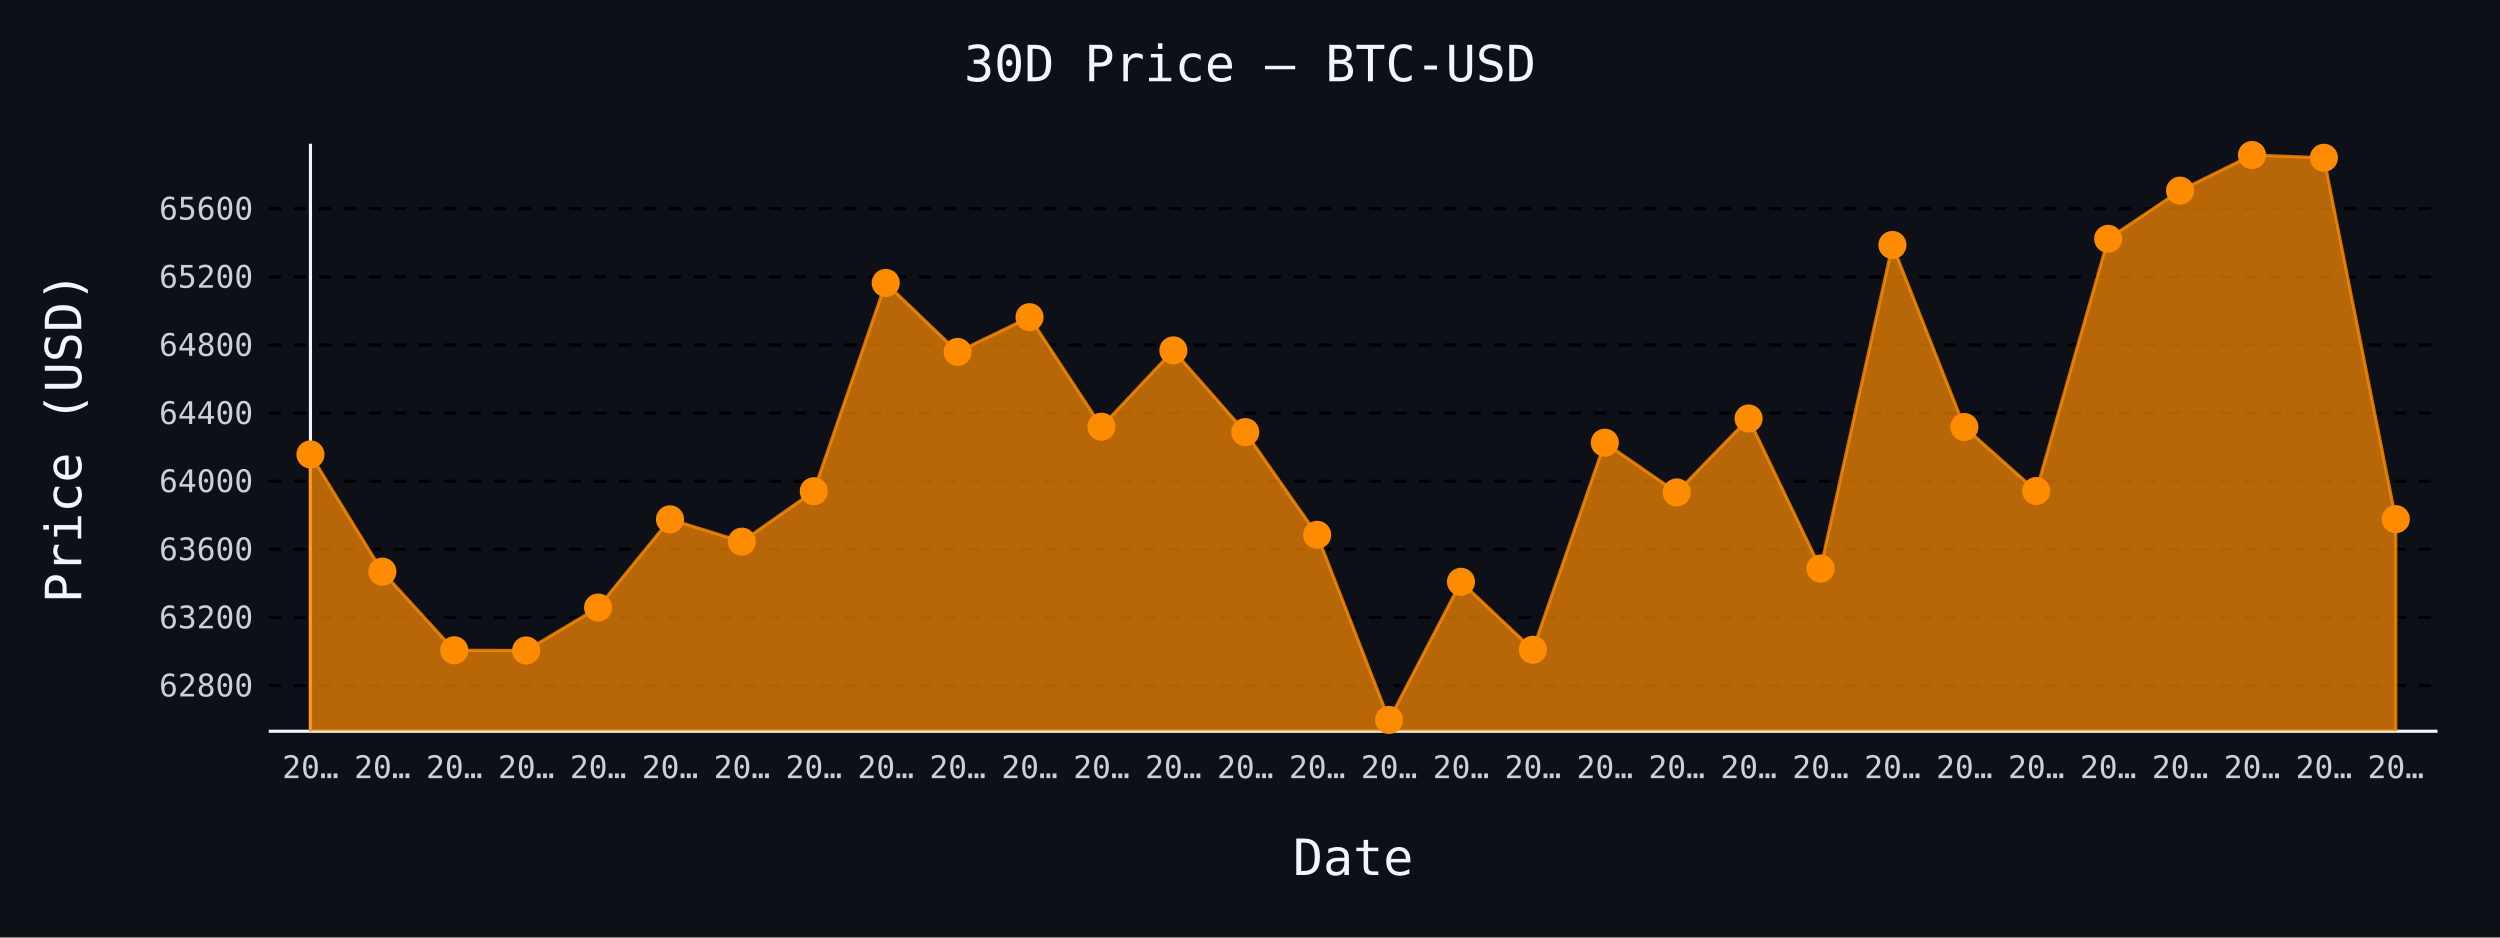
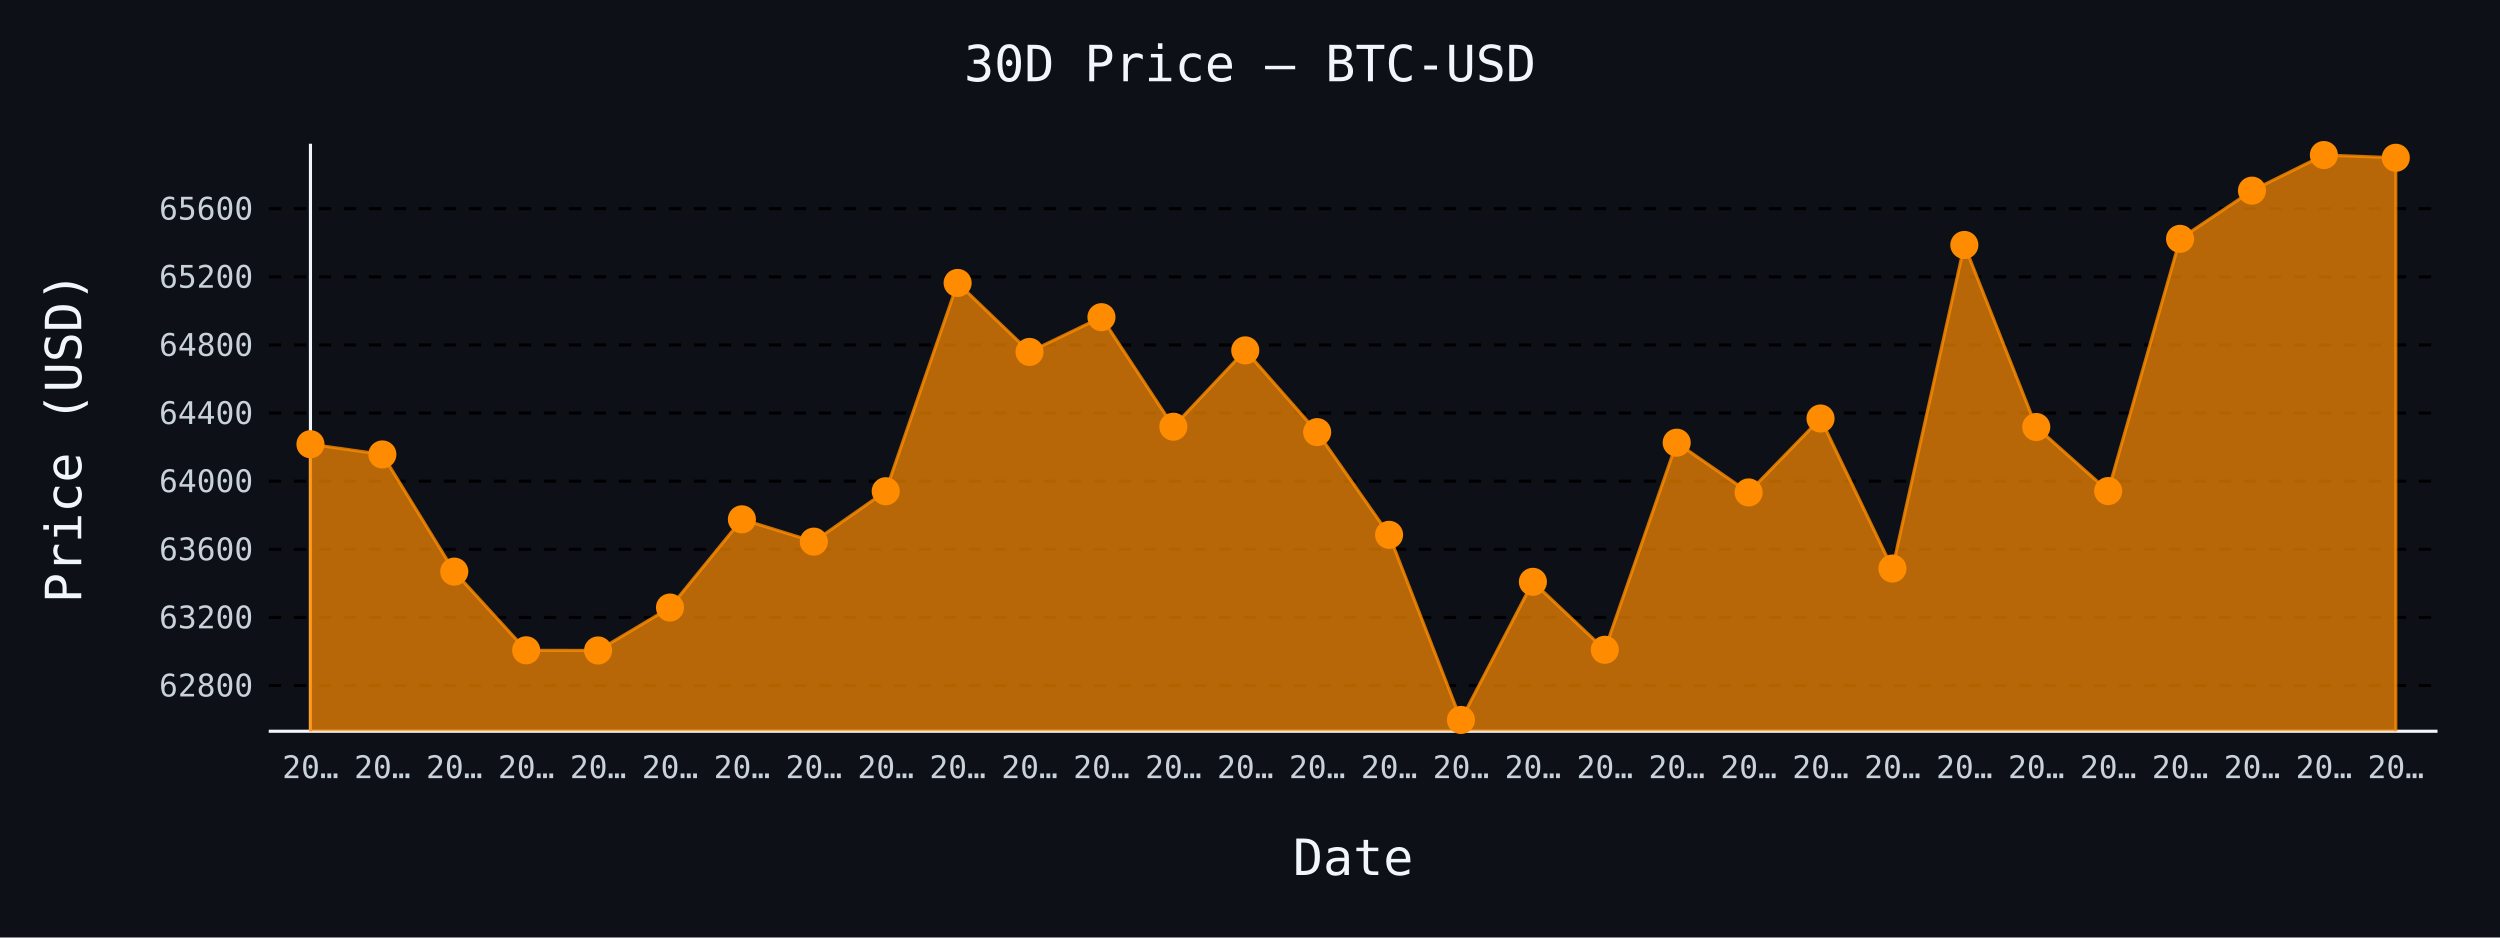
- <svg xmlns="http://www.w3.org/2000/svg" id="chart-fc53ec4e-f885-449e-8300-5ad7bfca1737" class="pygal-chart" viewBox="0 0 800 300">
+ <svg xmlns="http://www.w3.org/2000/svg" id="chart-cfe75853-400f-4d81-afc1-76165f3cd102" class="pygal-chart" viewBox="0 0 800 300">
  <defs>
-     <style type="text/css">#chart-fc53ec4e-f885-449e-8300-5ad7bfca1737{-webkit-user-select:none;-webkit-font-smoothing:antialiased;font-family:monospace}#chart-fc53ec4e-f885-449e-8300-5ad7bfca1737 .title{font-family:monospace;font-size:16px}#chart-fc53ec4e-f885-449e-8300-5ad7bfca1737 .legends .legend text{font-family:monospace;font-size:14px}#chart-fc53ec4e-f885-449e-8300-5ad7bfca1737 .axis text{font-family:monospace;font-size:10px}#chart-fc53ec4e-f885-449e-8300-5ad7bfca1737 .axis text.major{font-family:monospace;font-size:10px}#chart-fc53ec4e-f885-449e-8300-5ad7bfca1737 .text-overlay text.value{font-family:monospace;font-size:16px}#chart-fc53ec4e-f885-449e-8300-5ad7bfca1737 .text-overlay text.label{font-family:monospace;font-size:10px}#chart-fc53ec4e-f885-449e-8300-5ad7bfca1737 .tooltip{font-family:monospace;font-size:14px}#chart-fc53ec4e-f885-449e-8300-5ad7bfca1737 text.no_data{font-family:monospace;font-size:64px}
- #chart-fc53ec4e-f885-449e-8300-5ad7bfca1737{background-color:#0d1117}#chart-fc53ec4e-f885-449e-8300-5ad7bfca1737 path,#chart-fc53ec4e-f885-449e-8300-5ad7bfca1737 line,#chart-fc53ec4e-f885-449e-8300-5ad7bfca1737 rect,#chart-fc53ec4e-f885-449e-8300-5ad7bfca1737 circle{-webkit-transition:150ms;-moz-transition:150ms;transition:150ms}#chart-fc53ec4e-f885-449e-8300-5ad7bfca1737 .graph &gt; .background{fill:#0d1117}#chart-fc53ec4e-f885-449e-8300-5ad7bfca1737 .plot &gt; .background{fill:#0d1117}#chart-fc53ec4e-f885-449e-8300-5ad7bfca1737 .graph{fill:#c9d1d9}#chart-fc53ec4e-f885-449e-8300-5ad7bfca1737 text.no_data{fill:#f0f6fc}#chart-fc53ec4e-f885-449e-8300-5ad7bfca1737 .title{fill:#f0f6fc}#chart-fc53ec4e-f885-449e-8300-5ad7bfca1737 .legends .legend text{fill:#c9d1d9}#chart-fc53ec4e-f885-449e-8300-5ad7bfca1737 .legends .legend:hover text{fill:#f0f6fc}#chart-fc53ec4e-f885-449e-8300-5ad7bfca1737 .axis .line{stroke:#f0f6fc}#chart-fc53ec4e-f885-449e-8300-5ad7bfca1737 .axis .guide.line{stroke:#8b949e}#chart-fc53ec4e-f885-449e-8300-5ad7bfca1737 .axis .major.line{stroke:#c9d1d9}#chart-fc53ec4e-f885-449e-8300-5ad7bfca1737 .axis text.major{fill:#f0f6fc}#chart-fc53ec4e-f885-449e-8300-5ad7bfca1737 .axis.y .guides:hover .guide.line,#chart-fc53ec4e-f885-449e-8300-5ad7bfca1737 .line-graph .axis.x .guides:hover .guide.line,#chart-fc53ec4e-f885-449e-8300-5ad7bfca1737 .stackedline-graph .axis.x .guides:hover .guide.line,#chart-fc53ec4e-f885-449e-8300-5ad7bfca1737 .xy-graph .axis.x .guides:hover .guide.line{stroke:#f0f6fc}#chart-fc53ec4e-f885-449e-8300-5ad7bfca1737 .axis .guides:hover text{fill:#f0f6fc}#chart-fc53ec4e-f885-449e-8300-5ad7bfca1737 .reactive{fill-opacity:.7;stroke-opacity:.8;stroke-width:1}#chart-fc53ec4e-f885-449e-8300-5ad7bfca1737 .ci{stroke:#c9d1d9}#chart-fc53ec4e-f885-449e-8300-5ad7bfca1737 .reactive.active,#chart-fc53ec4e-f885-449e-8300-5ad7bfca1737 .active .reactive{fill-opacity:.8;stroke-opacity:.9;stroke-width:4}#chart-fc53ec4e-f885-449e-8300-5ad7bfca1737 .ci .reactive.active{stroke-width:1.5}#chart-fc53ec4e-f885-449e-8300-5ad7bfca1737 .series text{fill:#f0f6fc}#chart-fc53ec4e-f885-449e-8300-5ad7bfca1737 .tooltip rect{fill:#0d1117;stroke:#f0f6fc;-webkit-transition:opacity 150ms;-moz-transition:opacity 150ms;transition:opacity 150ms}#chart-fc53ec4e-f885-449e-8300-5ad7bfca1737 .tooltip .label{fill:#c9d1d9}#chart-fc53ec4e-f885-449e-8300-5ad7bfca1737 .tooltip .label{fill:#c9d1d9}#chart-fc53ec4e-f885-449e-8300-5ad7bfca1737 .tooltip .legend{font-size:.8em;fill:#8b949e}#chart-fc53ec4e-f885-449e-8300-5ad7bfca1737 .tooltip .x_label{font-size:.6em;fill:#f0f6fc}#chart-fc53ec4e-f885-449e-8300-5ad7bfca1737 .tooltip .xlink{font-size:.5em;text-decoration:underline}#chart-fc53ec4e-f885-449e-8300-5ad7bfca1737 .tooltip .value{font-size:1.5em}#chart-fc53ec4e-f885-449e-8300-5ad7bfca1737 .bound{font-size:.5em}#chart-fc53ec4e-f885-449e-8300-5ad7bfca1737 .max-value{font-size:.75em;fill:#8b949e}#chart-fc53ec4e-f885-449e-8300-5ad7bfca1737 .map-element{fill:#0d1117;stroke:#8b949e !important}#chart-fc53ec4e-f885-449e-8300-5ad7bfca1737 .map-element .reactive{fill-opacity:inherit;stroke-opacity:inherit}#chart-fc53ec4e-f885-449e-8300-5ad7bfca1737 .color-0,#chart-fc53ec4e-f885-449e-8300-5ad7bfca1737 .color-0 a:visited{stroke:#ff8c00;fill:#ff8c00}#chart-fc53ec4e-f885-449e-8300-5ad7bfca1737 .text-overlay .color-0 text{fill:black}
- #chart-fc53ec4e-f885-449e-8300-5ad7bfca1737 text.no_data{text-anchor:middle}#chart-fc53ec4e-f885-449e-8300-5ad7bfca1737 .guide.line{fill:none}#chart-fc53ec4e-f885-449e-8300-5ad7bfca1737 .centered{text-anchor:middle}#chart-fc53ec4e-f885-449e-8300-5ad7bfca1737 .title{text-anchor:middle}#chart-fc53ec4e-f885-449e-8300-5ad7bfca1737 .legends .legend text{fill-opacity:1}#chart-fc53ec4e-f885-449e-8300-5ad7bfca1737 .axis.x text{text-anchor:middle}#chart-fc53ec4e-f885-449e-8300-5ad7bfca1737 .axis.x:not(.web) text[transform]{text-anchor:start}#chart-fc53ec4e-f885-449e-8300-5ad7bfca1737 .axis.x:not(.web) text[transform].backwards{text-anchor:end}#chart-fc53ec4e-f885-449e-8300-5ad7bfca1737 .axis.y text{text-anchor:end}#chart-fc53ec4e-f885-449e-8300-5ad7bfca1737 .axis.y text[transform].backwards{text-anchor:start}#chart-fc53ec4e-f885-449e-8300-5ad7bfca1737 .axis.y2 text{text-anchor:start}#chart-fc53ec4e-f885-449e-8300-5ad7bfca1737 .axis.y2 text[transform].backwards{text-anchor:end}#chart-fc53ec4e-f885-449e-8300-5ad7bfca1737 .axis .guide.line{stroke-dasharray:4,4;stroke:black}#chart-fc53ec4e-f885-449e-8300-5ad7bfca1737 .axis .major.guide.line{stroke-dasharray:6,6;stroke:black}#chart-fc53ec4e-f885-449e-8300-5ad7bfca1737 .horizontal .axis.y .guide.line,#chart-fc53ec4e-f885-449e-8300-5ad7bfca1737 .horizontal .axis.y2 .guide.line,#chart-fc53ec4e-f885-449e-8300-5ad7bfca1737 .vertical .axis.x .guide.line{opacity:0}#chart-fc53ec4e-f885-449e-8300-5ad7bfca1737 .horizontal .axis.always_show .guide.line,#chart-fc53ec4e-f885-449e-8300-5ad7bfca1737 .vertical .axis.always_show .guide.line{opacity:1 !important}#chart-fc53ec4e-f885-449e-8300-5ad7bfca1737 .axis.y .guides:hover .guide.line,#chart-fc53ec4e-f885-449e-8300-5ad7bfca1737 .axis.y2 .guides:hover .guide.line,#chart-fc53ec4e-f885-449e-8300-5ad7bfca1737 .axis.x .guides:hover .guide.line{opacity:1}#chart-fc53ec4e-f885-449e-8300-5ad7bfca1737 .axis .guides:hover text{opacity:1}#chart-fc53ec4e-f885-449e-8300-5ad7bfca1737 .nofill{fill:none}#chart-fc53ec4e-f885-449e-8300-5ad7bfca1737 .subtle-fill{fill-opacity:.2}#chart-fc53ec4e-f885-449e-8300-5ad7bfca1737 .dot{stroke-width:1px;fill-opacity:1;stroke-opacity:1}#chart-fc53ec4e-f885-449e-8300-5ad7bfca1737 .dot.active{stroke-width:5px}#chart-fc53ec4e-f885-449e-8300-5ad7bfca1737 .dot.negative{fill:transparent}#chart-fc53ec4e-f885-449e-8300-5ad7bfca1737 text,#chart-fc53ec4e-f885-449e-8300-5ad7bfca1737 tspan{stroke:none !important}#chart-fc53ec4e-f885-449e-8300-5ad7bfca1737 .series text.active{opacity:1}#chart-fc53ec4e-f885-449e-8300-5ad7bfca1737 .tooltip rect{fill-opacity:.95;stroke-width:.5}#chart-fc53ec4e-f885-449e-8300-5ad7bfca1737 .tooltip text{fill-opacity:1}#chart-fc53ec4e-f885-449e-8300-5ad7bfca1737 .showable{visibility:hidden}#chart-fc53ec4e-f885-449e-8300-5ad7bfca1737 .showable.shown{visibility:visible}#chart-fc53ec4e-f885-449e-8300-5ad7bfca1737 .gauge-background{fill:rgba(229,229,229,1);stroke:none}#chart-fc53ec4e-f885-449e-8300-5ad7bfca1737 .bg-lines{stroke:#0d1117;stroke-width:2px}</style>
+     <style type="text/css">#chart-cfe75853-400f-4d81-afc1-76165f3cd102{-webkit-user-select:none;-webkit-font-smoothing:antialiased;font-family:monospace}#chart-cfe75853-400f-4d81-afc1-76165f3cd102 .title{font-family:monospace;font-size:16px}#chart-cfe75853-400f-4d81-afc1-76165f3cd102 .legends .legend text{font-family:monospace;font-size:14px}#chart-cfe75853-400f-4d81-afc1-76165f3cd102 .axis text{font-family:monospace;font-size:10px}#chart-cfe75853-400f-4d81-afc1-76165f3cd102 .axis text.major{font-family:monospace;font-size:10px}#chart-cfe75853-400f-4d81-afc1-76165f3cd102 .text-overlay text.value{font-family:monospace;font-size:16px}#chart-cfe75853-400f-4d81-afc1-76165f3cd102 .text-overlay text.label{font-family:monospace;font-size:10px}#chart-cfe75853-400f-4d81-afc1-76165f3cd102 .tooltip{font-family:monospace;font-size:14px}#chart-cfe75853-400f-4d81-afc1-76165f3cd102 text.no_data{font-family:monospace;font-size:64px}
+ #chart-cfe75853-400f-4d81-afc1-76165f3cd102{background-color:#0d1117}#chart-cfe75853-400f-4d81-afc1-76165f3cd102 path,#chart-cfe75853-400f-4d81-afc1-76165f3cd102 line,#chart-cfe75853-400f-4d81-afc1-76165f3cd102 rect,#chart-cfe75853-400f-4d81-afc1-76165f3cd102 circle{-webkit-transition:150ms;-moz-transition:150ms;transition:150ms}#chart-cfe75853-400f-4d81-afc1-76165f3cd102 .graph &gt; .background{fill:#0d1117}#chart-cfe75853-400f-4d81-afc1-76165f3cd102 .plot &gt; .background{fill:#0d1117}#chart-cfe75853-400f-4d81-afc1-76165f3cd102 .graph{fill:#c9d1d9}#chart-cfe75853-400f-4d81-afc1-76165f3cd102 text.no_data{fill:#f0f6fc}#chart-cfe75853-400f-4d81-afc1-76165f3cd102 .title{fill:#f0f6fc}#chart-cfe75853-400f-4d81-afc1-76165f3cd102 .legends .legend text{fill:#c9d1d9}#chart-cfe75853-400f-4d81-afc1-76165f3cd102 .legends .legend:hover text{fill:#f0f6fc}#chart-cfe75853-400f-4d81-afc1-76165f3cd102 .axis .line{stroke:#f0f6fc}#chart-cfe75853-400f-4d81-afc1-76165f3cd102 .axis .guide.line{stroke:#8b949e}#chart-cfe75853-400f-4d81-afc1-76165f3cd102 .axis .major.line{stroke:#c9d1d9}#chart-cfe75853-400f-4d81-afc1-76165f3cd102 .axis text.major{fill:#f0f6fc}#chart-cfe75853-400f-4d81-afc1-76165f3cd102 .axis.y .guides:hover .guide.line,#chart-cfe75853-400f-4d81-afc1-76165f3cd102 .line-graph .axis.x .guides:hover .guide.line,#chart-cfe75853-400f-4d81-afc1-76165f3cd102 .stackedline-graph .axis.x .guides:hover .guide.line,#chart-cfe75853-400f-4d81-afc1-76165f3cd102 .xy-graph .axis.x .guides:hover .guide.line{stroke:#f0f6fc}#chart-cfe75853-400f-4d81-afc1-76165f3cd102 .axis .guides:hover text{fill:#f0f6fc}#chart-cfe75853-400f-4d81-afc1-76165f3cd102 .reactive{fill-opacity:.7;stroke-opacity:.8;stroke-width:1}#chart-cfe75853-400f-4d81-afc1-76165f3cd102 .ci{stroke:#c9d1d9}#chart-cfe75853-400f-4d81-afc1-76165f3cd102 .reactive.active,#chart-cfe75853-400f-4d81-afc1-76165f3cd102 .active .reactive{fill-opacity:.8;stroke-opacity:.9;stroke-width:4}#chart-cfe75853-400f-4d81-afc1-76165f3cd102 .ci .reactive.active{stroke-width:1.5}#chart-cfe75853-400f-4d81-afc1-76165f3cd102 .series text{fill:#f0f6fc}#chart-cfe75853-400f-4d81-afc1-76165f3cd102 .tooltip rect{fill:#0d1117;stroke:#f0f6fc;-webkit-transition:opacity 150ms;-moz-transition:opacity 150ms;transition:opacity 150ms}#chart-cfe75853-400f-4d81-afc1-76165f3cd102 .tooltip .label{fill:#c9d1d9}#chart-cfe75853-400f-4d81-afc1-76165f3cd102 .tooltip .label{fill:#c9d1d9}#chart-cfe75853-400f-4d81-afc1-76165f3cd102 .tooltip .legend{font-size:.8em;fill:#8b949e}#chart-cfe75853-400f-4d81-afc1-76165f3cd102 .tooltip .x_label{font-size:.6em;fill:#f0f6fc}#chart-cfe75853-400f-4d81-afc1-76165f3cd102 .tooltip .xlink{font-size:.5em;text-decoration:underline}#chart-cfe75853-400f-4d81-afc1-76165f3cd102 .tooltip .value{font-size:1.5em}#chart-cfe75853-400f-4d81-afc1-76165f3cd102 .bound{font-size:.5em}#chart-cfe75853-400f-4d81-afc1-76165f3cd102 .max-value{font-size:.75em;fill:#8b949e}#chart-cfe75853-400f-4d81-afc1-76165f3cd102 .map-element{fill:#0d1117;stroke:#8b949e !important}#chart-cfe75853-400f-4d81-afc1-76165f3cd102 .map-element .reactive{fill-opacity:inherit;stroke-opacity:inherit}#chart-cfe75853-400f-4d81-afc1-76165f3cd102 .color-0,#chart-cfe75853-400f-4d81-afc1-76165f3cd102 .color-0 a:visited{stroke:#ff8c00;fill:#ff8c00}#chart-cfe75853-400f-4d81-afc1-76165f3cd102 .text-overlay .color-0 text{fill:black}
+ #chart-cfe75853-400f-4d81-afc1-76165f3cd102 text.no_data{text-anchor:middle}#chart-cfe75853-400f-4d81-afc1-76165f3cd102 .guide.line{fill:none}#chart-cfe75853-400f-4d81-afc1-76165f3cd102 .centered{text-anchor:middle}#chart-cfe75853-400f-4d81-afc1-76165f3cd102 .title{text-anchor:middle}#chart-cfe75853-400f-4d81-afc1-76165f3cd102 .legends .legend text{fill-opacity:1}#chart-cfe75853-400f-4d81-afc1-76165f3cd102 .axis.x text{text-anchor:middle}#chart-cfe75853-400f-4d81-afc1-76165f3cd102 .axis.x:not(.web) text[transform]{text-anchor:start}#chart-cfe75853-400f-4d81-afc1-76165f3cd102 .axis.x:not(.web) text[transform].backwards{text-anchor:end}#chart-cfe75853-400f-4d81-afc1-76165f3cd102 .axis.y text{text-anchor:end}#chart-cfe75853-400f-4d81-afc1-76165f3cd102 .axis.y text[transform].backwards{text-anchor:start}#chart-cfe75853-400f-4d81-afc1-76165f3cd102 .axis.y2 text{text-anchor:start}#chart-cfe75853-400f-4d81-afc1-76165f3cd102 .axis.y2 text[transform].backwards{text-anchor:end}#chart-cfe75853-400f-4d81-afc1-76165f3cd102 .axis .guide.line{stroke-dasharray:4,4;stroke:black}#chart-cfe75853-400f-4d81-afc1-76165f3cd102 .axis .major.guide.line{stroke-dasharray:6,6;stroke:black}#chart-cfe75853-400f-4d81-afc1-76165f3cd102 .horizontal .axis.y .guide.line,#chart-cfe75853-400f-4d81-afc1-76165f3cd102 .horizontal .axis.y2 .guide.line,#chart-cfe75853-400f-4d81-afc1-76165f3cd102 .vertical .axis.x .guide.line{opacity:0}#chart-cfe75853-400f-4d81-afc1-76165f3cd102 .horizontal .axis.always_show .guide.line,#chart-cfe75853-400f-4d81-afc1-76165f3cd102 .vertical .axis.always_show .guide.line{opacity:1 !important}#chart-cfe75853-400f-4d81-afc1-76165f3cd102 .axis.y .guides:hover .guide.line,#chart-cfe75853-400f-4d81-afc1-76165f3cd102 .axis.y2 .guides:hover .guide.line,#chart-cfe75853-400f-4d81-afc1-76165f3cd102 .axis.x .guides:hover .guide.line{opacity:1}#chart-cfe75853-400f-4d81-afc1-76165f3cd102 .axis .guides:hover text{opacity:1}#chart-cfe75853-400f-4d81-afc1-76165f3cd102 .nofill{fill:none}#chart-cfe75853-400f-4d81-afc1-76165f3cd102 .subtle-fill{fill-opacity:.2}#chart-cfe75853-400f-4d81-afc1-76165f3cd102 .dot{stroke-width:1px;fill-opacity:1;stroke-opacity:1}#chart-cfe75853-400f-4d81-afc1-76165f3cd102 .dot.active{stroke-width:5px}#chart-cfe75853-400f-4d81-afc1-76165f3cd102 .dot.negative{fill:transparent}#chart-cfe75853-400f-4d81-afc1-76165f3cd102 text,#chart-cfe75853-400f-4d81-afc1-76165f3cd102 tspan{stroke:none !important}#chart-cfe75853-400f-4d81-afc1-76165f3cd102 .series text.active{opacity:1}#chart-cfe75853-400f-4d81-afc1-76165f3cd102 .tooltip rect{fill-opacity:.95;stroke-width:.5}#chart-cfe75853-400f-4d81-afc1-76165f3cd102 .tooltip text{fill-opacity:1}#chart-cfe75853-400f-4d81-afc1-76165f3cd102 .showable{visibility:hidden}#chart-cfe75853-400f-4d81-afc1-76165f3cd102 .showable.shown{visibility:visible}#chart-cfe75853-400f-4d81-afc1-76165f3cd102 .gauge-background{fill:rgba(229,229,229,1);stroke:none}#chart-cfe75853-400f-4d81-afc1-76165f3cd102 .bg-lines{stroke:#0d1117;stroke-width:2px}</style>
  </defs>
  <g class="graph line-graph vertical">
    <rect x="0" y="0" width="800" height="300" class="background" />
    <g transform="translate(86, 46)" class="plot">
      <rect x="0" y="0" width="694.0" height="188" class="background" />
      <g class="axis y always_show">
        <path d="M0 188 h694" class="line" />
        <g class="guides">
          <path d="M0 173.376 h694" class="guide line" />
          <text x="-5" y="176.876" class="">62800</text>
        </g>
        <g class="guides">
          <path d="M0 151.577 h694" class="guide line" />
          <text x="-5" y="155.077" class="">63200</text>
        </g>
        <g class="guides">
          <path d="M0 129.778 h694" class="guide line" />
          <text x="-5" y="133.278" class="">63600</text>
        </g>
        <g class="guides">
          <path d="M0 107.979 h694" class="guide line" />
          <text x="-5" y="111.479" class="">64000</text>
        </g>
        <g class="guides">
          <path d="M0 86.18 h694" class="guide line" />
          <text x="-5" y="89.68" class="">64400</text>
        </g>
        <g class="guides">
          <path d="M0 64.38 h694" class="guide line" />
          <text x="-5" y="67.88" class="">64800</text>
        </g>
        <g class="guides">
          <path d="M0 42.581 h694" class="guide line" />
          <text x="-5" y="46.081" class="">65200</text>
        </g>
        <g class="guides">
          <path d="M0 20.782 h694" class="guide line" />
          <text x="-5" y="24.282" class="">65600</text>
        </g>
      </g>
      <g class="axis x">
        <g class="guides">
          <path d="M13.346 0 v188" class="line" />
          <text x="13.346" y="203.0" class="">20…</text>
        </g>
        <g class="guides">
          <path d="M36.357 0 v188" class="guide line" />
          <text x="36.357" y="203.0" class="">20…</text>
        </g>
        <g class="guides">
          <path d="M59.367 0 v188" class="guide line" />
          <text x="59.367" y="203.0" class="">20…</text>
        </g>
        <g class="guides">
          <path d="M82.378 0 v188" class="guide line" />
          <text x="82.378" y="203.0" class="">20…</text>
        </g>
        <g class="guides">
          <path d="M105.389 0 v188" class="guide line" />
          <text x="105.389" y="203.0" class="">20…</text>
        </g>
        <g class="guides">
          <path d="M128.399 0 v188" class="guide line" />
          <text x="128.399" y="203.0" class="">20…</text>
        </g>
        <g class="guides">
          <path d="M151.41 0 v188" class="guide line" />
          <text x="151.41" y="203.0" class="">20…</text>
        </g>
        <g class="guides">
          <path d="M174.42 0 v188" class="guide line" />
          <text x="174.42" y="203.0" class="">20…</text>
        </g>
        <g class="guides">
          <path d="M197.431 0 v188" class="guide line" />
          <text x="197.431" y="203.0" class="">20…</text>
        </g>
        <g class="guides">
          <path d="M220.442 0 v188" class="guide line" />
          <text x="220.442" y="203.0" class="">20…</text>
        </g>
        <g class="guides">
          <path d="M243.452 0 v188" class="guide line" />
          <text x="243.452" y="203.0" class="">20…</text>
        </g>
        <g class="guides">
          <path d="M266.463 0 v188" class="guide line" />
          <text x="266.463" y="203.0" class="">20…</text>
        </g>
        <g class="guides">
          <path d="M289.473 0 v188" class="guide line" />
          <text x="289.473" y="203.0" class="">20…</text>
        </g>
        <g class="guides">
          <path d="M312.484 0 v188" class="guide line" />
          <text x="312.484" y="203.0" class="">20…</text>
        </g>
        <g class="guides">
          <path d="M335.495 0 v188" class="guide line" />
          <text x="335.495" y="203.0" class="">20…</text>
        </g>
        <g class="guides">
          <path d="M358.505 0 v188" class="guide line" />
          <text x="358.505" y="203.0" class="">20…</text>
        </g>
        <g class="guides">
          <path d="M381.516 0 v188" class="guide line" />
          <text x="381.516" y="203.0" class="">20…</text>
        </g>
        <g class="guides">
          <path d="M404.527 0 v188" class="guide line" />
          <text x="404.527" y="203.0" class="">20…</text>
        </g>
        <g class="guides">
          <path d="M427.537 0 v188" class="guide line" />
          <text x="427.537" y="203.0" class="">20…</text>
        </g>
        <g class="guides">
          <path d="M450.548 0 v188" class="guide line" />
          <text x="450.548" y="203.0" class="">20…</text>
        </g>
        <g class="guides">
          <path d="M473.558 0 v188" class="guide line" />
          <text x="473.558" y="203.0" class="">20…</text>
        </g>
        <g class="guides">
          <path d="M496.569 0 v188" class="guide line" />
          <text x="496.569" y="203.0" class="">20…</text>
        </g>
        <g class="guides">
          <path d="M519.58 0 v188" class="guide line" />
          <text x="519.58" y="203.0" class="">20…</text>
        </g>
        <g class="guides">
          <path d="M542.59 0 v188" class="guide line" />
          <text x="542.59" y="203.0" class="">20…</text>
        </g>
        <g class="guides">
          <path d="M565.601 0 v188" class="guide line" />
          <text x="565.601" y="203.0" class="">20…</text>
        </g>
        <g class="guides">
          <path d="M588.611 0 v188" class="guide line" />
          <text x="588.611" y="203.0" class="">20…</text>
        </g>
        <g class="guides">
          <path d="M611.622 0 v188" class="guide line" />
          <text x="611.622" y="203.0" class="">20…</text>
        </g>
        <g class="guides">
          <path d="M634.633 0 v188" class="guide line" />
          <text x="634.633" y="203.0" class="">20…</text>
        </g>
        <g class="guides">
          <path d="M657.643 0 v188" class="guide line" />
          <text x="657.643" y="203.0" class="">20…</text>
        </g>
        <g class="guides">
          <path d="M680.654 0 v188" class="guide line" />
          <text x="680.654" y="203.0" class="">20…</text>
        </g>
      </g>
      <g class="series serie-0 color-0">
-         <path d="M13.346 188 L13.346 99.423 36.357 136.917 59.367 162.095 82.378 162.15 105.389 148.416 128.399 120.186 151.41 127.325 174.42 111.194 197.431 44.543 220.442 66.615 243.452 55.497 266.463 90.539 289.473 66.124 312.484 92.283 335.495 125.145 358.505 184.385 381.516 140.187 404.527 161.932 427.537 95.662 450.548 111.576 473.558 87.923 496.569 135.936 519.58 32.39 542.59 90.648 565.601 111.14 588.611 30.428 611.622 15.005 634.633 3.615 657.643 4.487 680.654 120.132 680.654 188" class="line reactive" />
+         <path d="M13.346 188 L13.346 96.153 36.357 99.423 59.367 136.917 82.378 162.095 105.389 162.15 128.399 148.416 151.41 120.186 174.42 127.325 197.431 111.194 220.442 44.543 243.452 66.615 266.463 55.497 289.473 90.539 312.484 66.124 335.495 92.283 358.505 125.145 381.516 184.385 404.527 140.187 427.537 161.932 450.548 95.662 473.558 111.576 496.569 87.923 519.58 135.936 542.59 32.39 565.601 90.648 588.611 111.14 611.622 30.428 634.633 15.005 657.643 3.615 680.654 4.487 680.654 188" class="line reactive" />
      </g>
    </g>
    <g class="titles">
      <text x="400.0" y="26" class="title plot_title">30D Price — BTC-USD</text>
      <text x="433.0" y="280" class="title">Date</text>
      <text x="0" y="166.0" class="title" transform="rotate(-90 0 140)">Price (USD)</text>
    </g>
    <g transform="translate(86, 46)" class="plot overlay">
      <g class="series serie-0 color-0">
        <g class="dots">
-           <circle cx="13.346" cy="99.423" r="4" class="dot reactive tooltip-trigger" />
-         </g>
-         <g class="dots">
-           <circle cx="36.357" cy="136.917" r="4" class="dot reactive tooltip-trigger" />
-         </g>
-         <g class="dots">
-           <circle cx="59.367" cy="162.095" r="4" class="dot reactive tooltip-trigger" />
-         </g>
-         <g class="dots">
-           <circle cx="82.378" cy="162.15" r="4" class="dot reactive tooltip-trigger" />
-         </g>
-         <g class="dots">
-           <circle cx="105.389" cy="148.416" r="4" class="dot reactive tooltip-trigger" />
-         </g>
-         <g class="dots">
-           <circle cx="128.399" cy="120.186" r="4" class="dot reactive tooltip-trigger" />
-         </g>
-         <g class="dots">
-           <circle cx="151.41" cy="127.325" r="4" class="dot reactive tooltip-trigger" />
-         </g>
-         <g class="dots">
-           <circle cx="174.42" cy="111.194" r="4" class="dot reactive tooltip-trigger" />
-         </g>
-         <g class="dots">
-           <circle cx="197.431" cy="44.543" r="4" class="dot reactive tooltip-trigger" />
-         </g>
-         <g class="dots">
-           <circle cx="220.442" cy="66.615" r="4" class="dot reactive tooltip-trigger" />
-         </g>
-         <g class="dots">
-           <circle cx="243.452" cy="55.497" r="4" class="dot reactive tooltip-trigger" />
-         </g>
-         <g class="dots">
-           <circle cx="266.463" cy="90.539" r="4" class="dot reactive tooltip-trigger" />
-         </g>
-         <g class="dots">
-           <circle cx="289.473" cy="66.124" r="4" class="dot reactive tooltip-trigger" />
-         </g>
-         <g class="dots">
-           <circle cx="312.484" cy="92.283" r="4" class="dot reactive tooltip-trigger" />
-         </g>
-         <g class="dots">
-           <circle cx="335.495" cy="125.145" r="4" class="dot reactive tooltip-trigger" />
-         </g>
-         <g class="dots">
-           <circle cx="358.505" cy="184.385" r="4" class="dot reactive tooltip-trigger" />
-         </g>
-         <g class="dots">
-           <circle cx="381.516" cy="140.187" r="4" class="dot reactive tooltip-trigger" />
-         </g>
-         <g class="dots">
-           <circle cx="404.527" cy="161.932" r="4" class="dot reactive tooltip-trigger" />
-         </g>
-         <g class="dots">
-           <circle cx="427.537" cy="95.662" r="4" class="dot reactive tooltip-trigger" />
-         </g>
-         <g class="dots">
-           <circle cx="450.548" cy="111.576" r="4" class="dot reactive tooltip-trigger" />
-         </g>
-         <g class="dots">
-           <circle cx="473.558" cy="87.923" r="4" class="dot reactive tooltip-trigger" />
-         </g>
-         <g class="dots">
-           <circle cx="496.569" cy="135.936" r="4" class="dot reactive tooltip-trigger" />
-         </g>
-         <g class="dots">
-           <circle cx="519.58" cy="32.39" r="4" class="dot reactive tooltip-trigger" />
-         </g>
-         <g class="dots">
-           <circle cx="542.59" cy="90.648" r="4" class="dot reactive tooltip-trigger" />
-         </g>
-         <g class="dots">
-           <circle cx="565.601" cy="111.14" r="4" class="dot reactive tooltip-trigger" />
-         </g>
-         <g class="dots">
-           <circle cx="588.611" cy="30.428" r="4" class="dot reactive tooltip-trigger" />
-         </g>
-         <g class="dots">
-           <circle cx="611.622" cy="15.005" r="4" class="dot reactive tooltip-trigger" />
-         </g>
-         <g class="dots">
-           <circle cx="634.633" cy="3.615" r="4" class="dot reactive tooltip-trigger" />
-         </g>
-         <g class="dots">
-           <circle cx="657.643" cy="4.487" r="4" class="dot reactive tooltip-trigger" />
-         </g>
-         <g class="dots">
-           <circle cx="680.654" cy="120.132" r="4" class="dot reactive tooltip-trigger" />
+           <circle cx="13.346" cy="96.153" r="4" class="dot reactive tooltip-trigger" />
+         </g>
+         <g class="dots">
+           <circle cx="36.357" cy="99.423" r="4" class="dot reactive tooltip-trigger" />
+         </g>
+         <g class="dots">
+           <circle cx="59.367" cy="136.917" r="4" class="dot reactive tooltip-trigger" />
+         </g>
+         <g class="dots">
+           <circle cx="82.378" cy="162.095" r="4" class="dot reactive tooltip-trigger" />
+         </g>
+         <g class="dots">
+           <circle cx="105.389" cy="162.15" r="4" class="dot reactive tooltip-trigger" />
+         </g>
+         <g class="dots">
+           <circle cx="128.399" cy="148.416" r="4" class="dot reactive tooltip-trigger" />
+         </g>
+         <g class="dots">
+           <circle cx="151.41" cy="120.186" r="4" class="dot reactive tooltip-trigger" />
+         </g>
+         <g class="dots">
+           <circle cx="174.42" cy="127.325" r="4" class="dot reactive tooltip-trigger" />
+         </g>
+         <g class="dots">
+           <circle cx="197.431" cy="111.194" r="4" class="dot reactive tooltip-trigger" />
+         </g>
+         <g class="dots">
+           <circle cx="220.442" cy="44.543" r="4" class="dot reactive tooltip-trigger" />
+         </g>
+         <g class="dots">
+           <circle cx="243.452" cy="66.615" r="4" class="dot reactive tooltip-trigger" />
+         </g>
+         <g class="dots">
+           <circle cx="266.463" cy="55.497" r="4" class="dot reactive tooltip-trigger" />
+         </g>
+         <g class="dots">
+           <circle cx="289.473" cy="90.539" r="4" class="dot reactive tooltip-trigger" />
+         </g>
+         <g class="dots">
+           <circle cx="312.484" cy="66.124" r="4" class="dot reactive tooltip-trigger" />
+         </g>
+         <g class="dots">
+           <circle cx="335.495" cy="92.283" r="4" class="dot reactive tooltip-trigger" />
+         </g>
+         <g class="dots">
+           <circle cx="358.505" cy="125.145" r="4" class="dot reactive tooltip-trigger" />
+         </g>
+         <g class="dots">
+           <circle cx="381.516" cy="184.385" r="4" class="dot reactive tooltip-trigger" />
+         </g>
+         <g class="dots">
+           <circle cx="404.527" cy="140.187" r="4" class="dot reactive tooltip-trigger" />
+         </g>
+         <g class="dots">
+           <circle cx="427.537" cy="161.932" r="4" class="dot reactive tooltip-trigger" />
+         </g>
+         <g class="dots">
+           <circle cx="450.548" cy="95.662" r="4" class="dot reactive tooltip-trigger" />
+         </g>
+         <g class="dots">
+           <circle cx="473.558" cy="111.576" r="4" class="dot reactive tooltip-trigger" />
+         </g>
+         <g class="dots">
+           <circle cx="496.569" cy="87.923" r="4" class="dot reactive tooltip-trigger" />
+         </g>
+         <g class="dots">
+           <circle cx="519.58" cy="135.936" r="4" class="dot reactive tooltip-trigger" />
+         </g>
+         <g class="dots">
+           <circle cx="542.59" cy="32.39" r="4" class="dot reactive tooltip-trigger" />
+         </g>
+         <g class="dots">
+           <circle cx="565.601" cy="90.648" r="4" class="dot reactive tooltip-trigger" />
+         </g>
+         <g class="dots">
+           <circle cx="588.611" cy="111.14" r="4" class="dot reactive tooltip-trigger" />
+         </g>
+         <g class="dots">
+           <circle cx="611.622" cy="30.428" r="4" class="dot reactive tooltip-trigger" />
+         </g>
+         <g class="dots">
+           <circle cx="634.633" cy="15.005" r="4" class="dot reactive tooltip-trigger" />
+         </g>
+         <g class="dots">
+           <circle cx="657.643" cy="3.615" r="4" class="dot reactive tooltip-trigger" />
+         </g>
+         <g class="dots">
+           <circle cx="680.654" cy="4.487" r="4" class="dot reactive tooltip-trigger" />
        </g>
      </g>
    </g>
    <g transform="translate(86, 46)" class="plot text-overlay">
      <g class="series serie-0 color-0" />
    </g>
    <g transform="translate(86, 46)" class="plot tooltip-overlay">
      <g transform="translate(0 0)" style="opacity: 0" class="tooltip">
        <rect rx="0" ry="0" width="0" height="0" class="tooltip-box" />
        <g class="text" />
      </g>
    </g>
  </g>
</svg>
